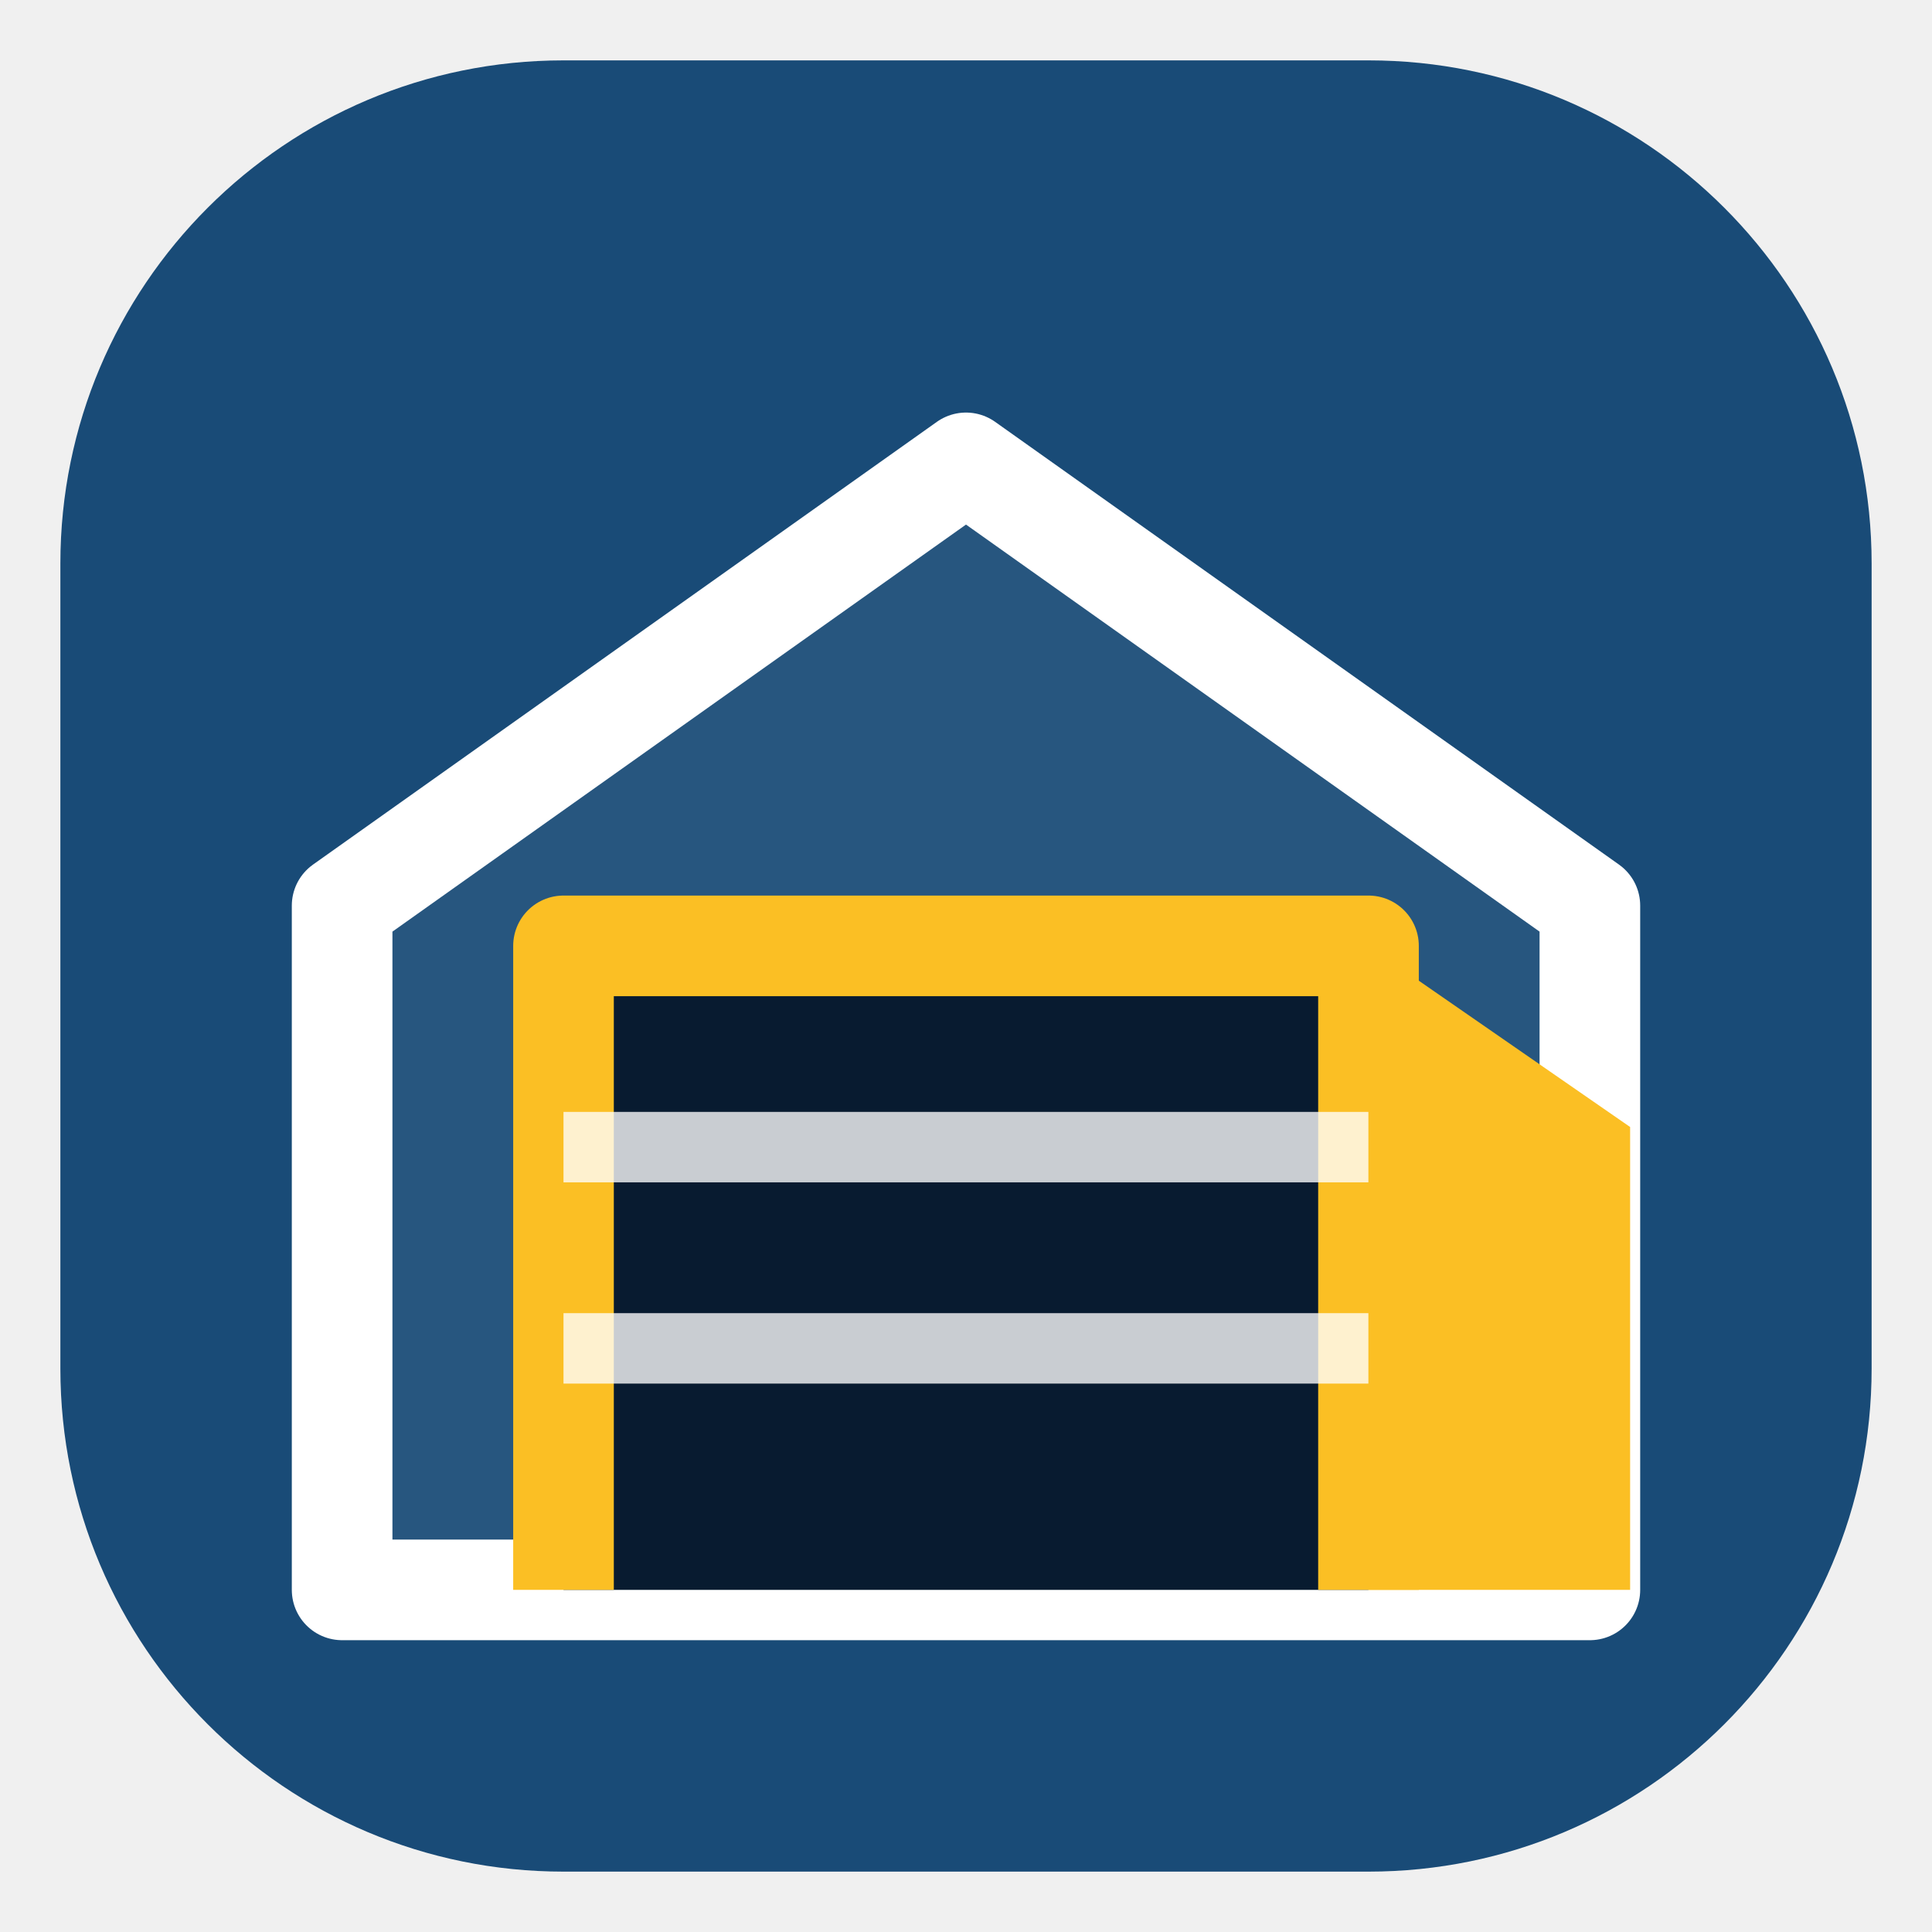
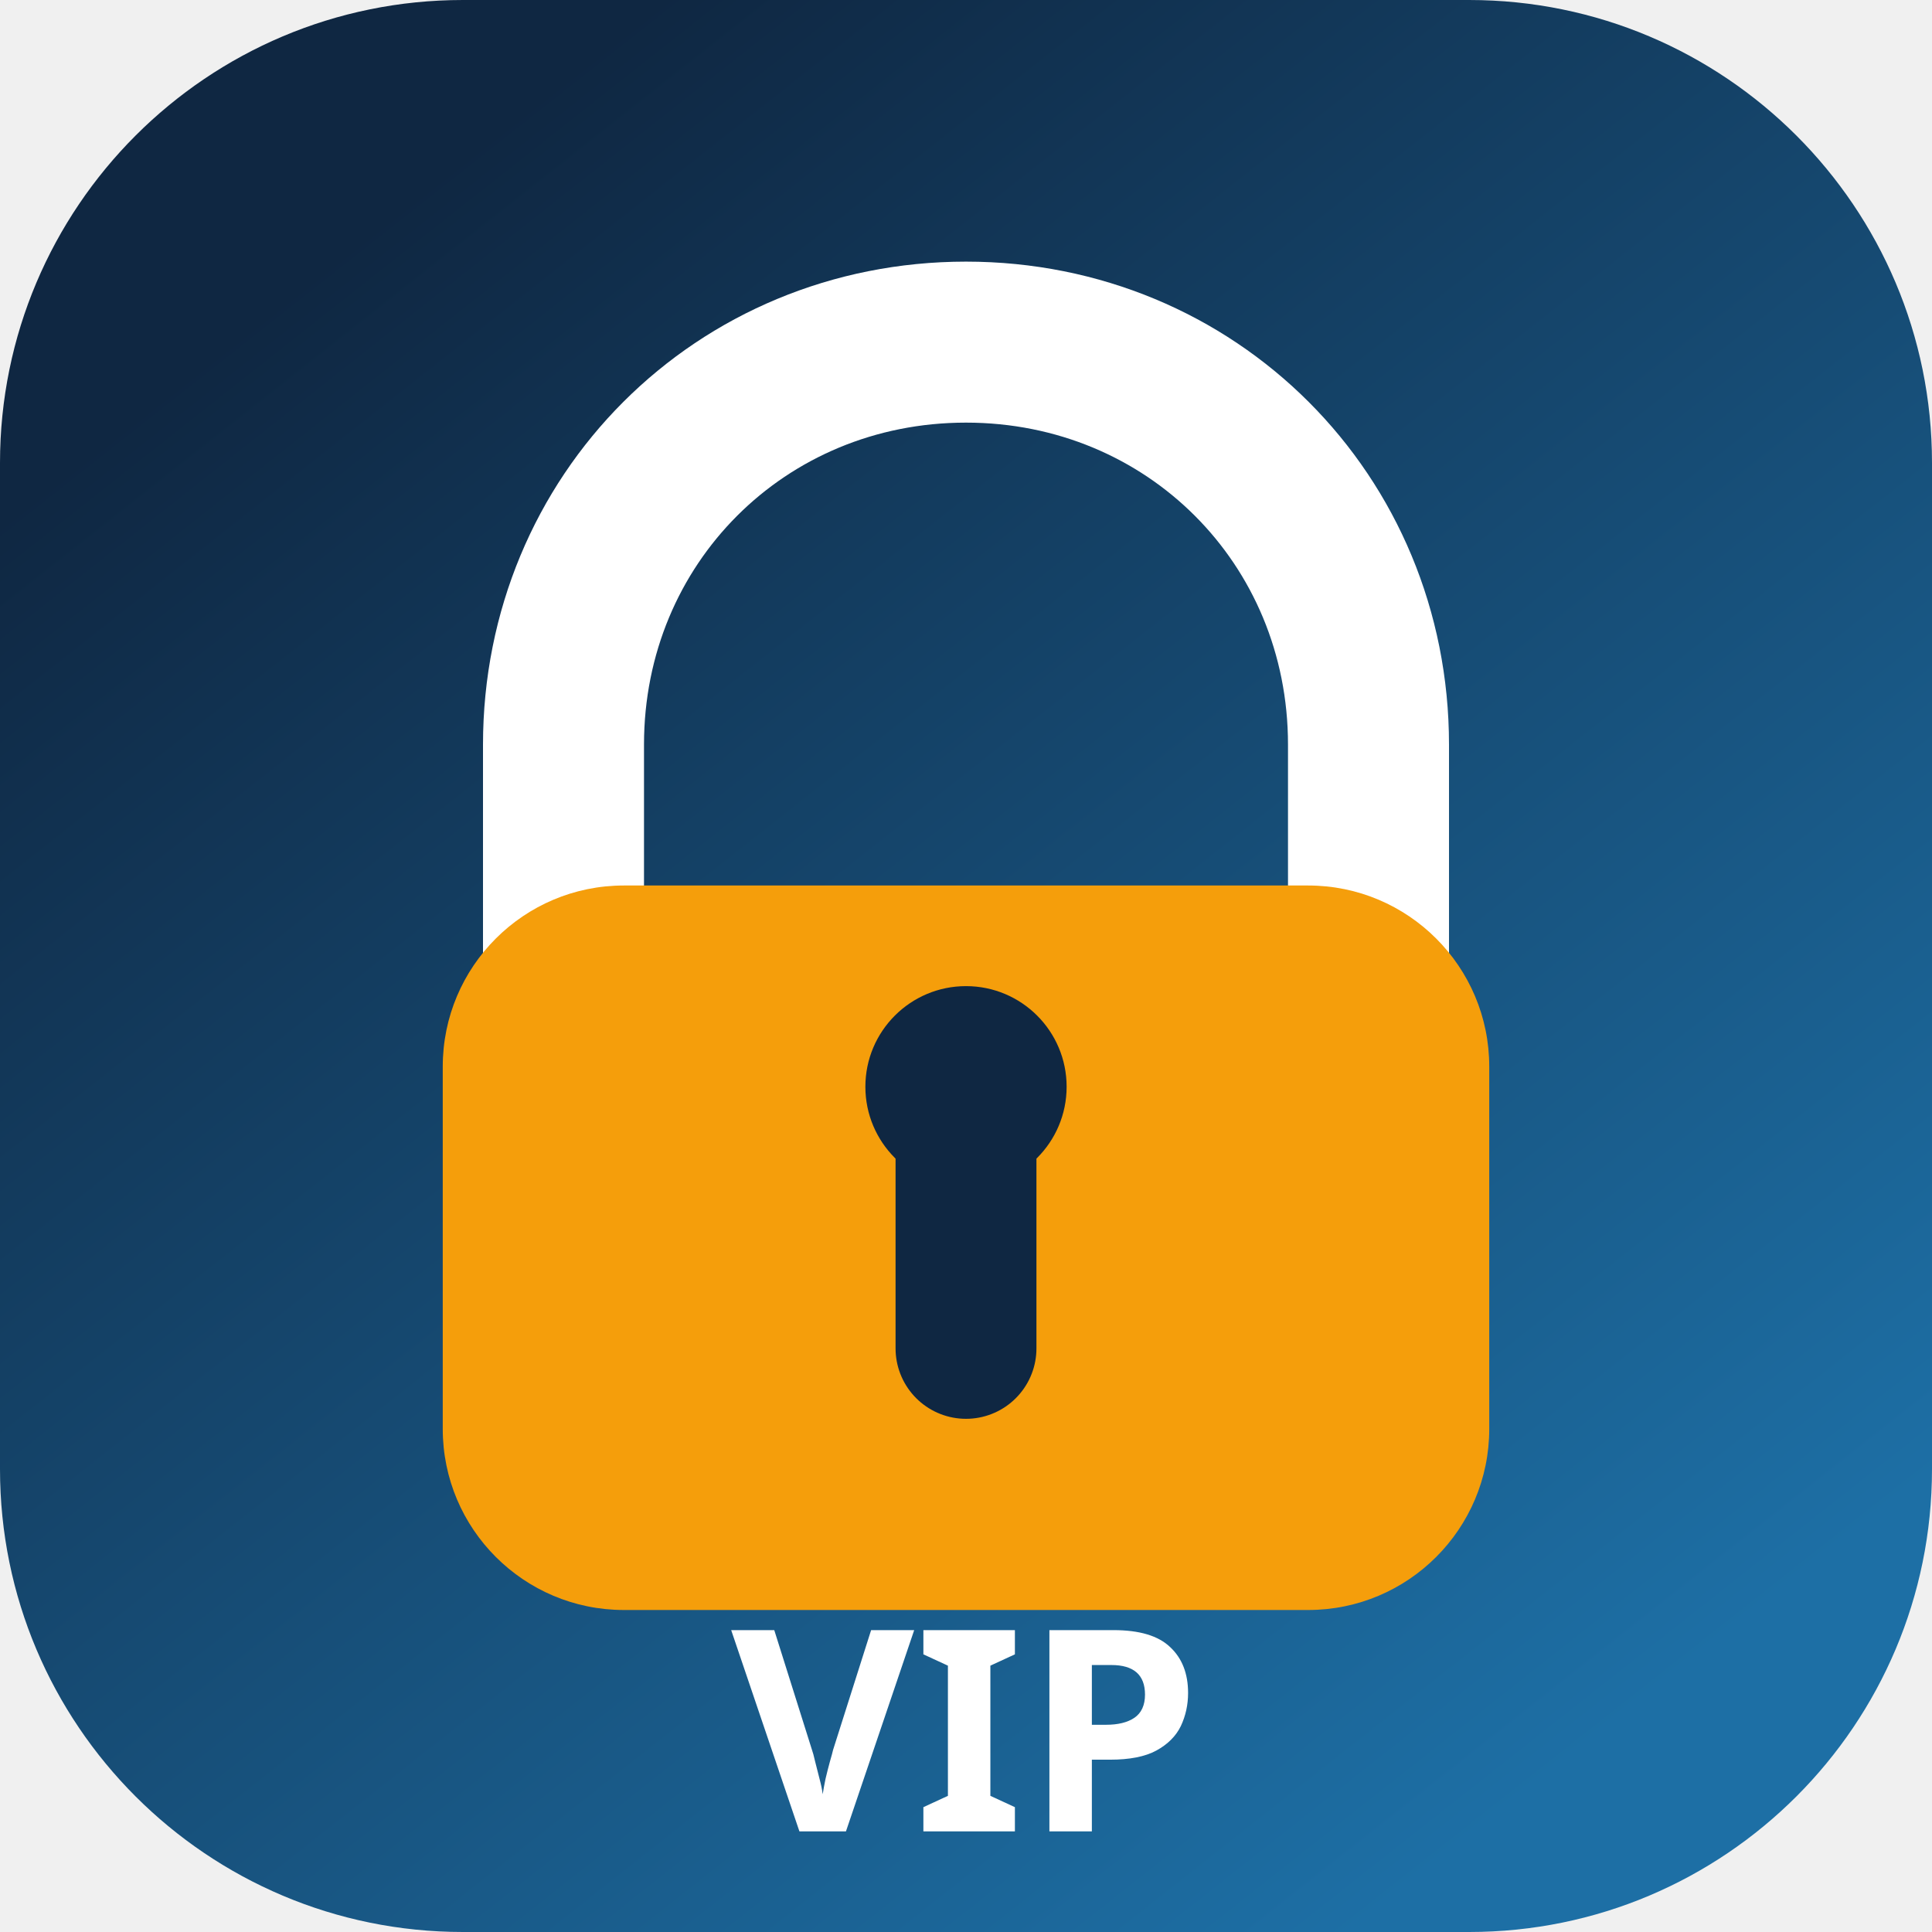
- <svg xmlns="http://www.w3.org/2000/svg" width="96" height="96" viewBox="0 0 96 96" role="img" aria-label="دپو سازگار">
+ <svg xmlns="http://www.w3.org/2000/svg" width="96" height="96" viewBox="0 0 96 96">
  <defs>
-     <linearGradient id="bg" x1="8" y1="5" x2="89" y2="92">
-       <stop stop-color="#194b77" />
-       <stop offset="1" stop-color="#081b30" />
-     </linearGradient>
-     <linearGradient id="gold" x1="28" y1="33" x2="77" y2="81">
-       <stop stop-color="#fbbf24" />
-       <stop offset="1" stop-color="#f59e0b" />
+     <linearGradient id="g" x1="20" x2="80" y1="10" y2="86" gradientUnits="userSpaceOnUse">
+       <stop stop-color="#0f2742" />
+       <stop offset="1" stop-color="#1d6fa5" />
    </linearGradient>
  </defs>
-   <rect x="3" y="3" width="90" height="90" rx="25" fill="url(#bg)" />
-   <path d="M17 45 48 23l31 22v34H17Z" fill="#fff" fill-opacity=".06" stroke="#fff" stroke-width="5" stroke-linejoin="round" />
-   <path d="M28 79V47h40v32" fill="#081b30" stroke="url(#gold)" stroke-width="5" stroke-linejoin="round" />
-   <path d="M28 57h40M28 67h40" fill="none" stroke="#fff" stroke-opacity=".78" stroke-width="3.5" />
-   <path d="m68 47 13 9v23H68Z" fill="url(#gold)" />
+   <rect width="96" height="96" rx="23" fill="url(#g)" />
+   <path d="M28 49V37c0-11.2 8.8-20 20-20s20 8.8 20 20v12" fill="none" stroke="#fff" stroke-width="8" stroke-linecap="round" />
+   <rect x="22" y="44" width="52" height="36" rx="9" fill="#f59e0b" />
+   <path d="M48 54v13" stroke="#0f2742" stroke-width="7" stroke-linecap="round" />
+   <circle cx="48" cy="54" r="5" fill="#0f2742" />
+   <text x="48" y="91" text-anchor="middle" fill="#fff" font-family="Tahoma, sans-serif" font-size="14" font-weight="700">VIP</text>
</svg>
